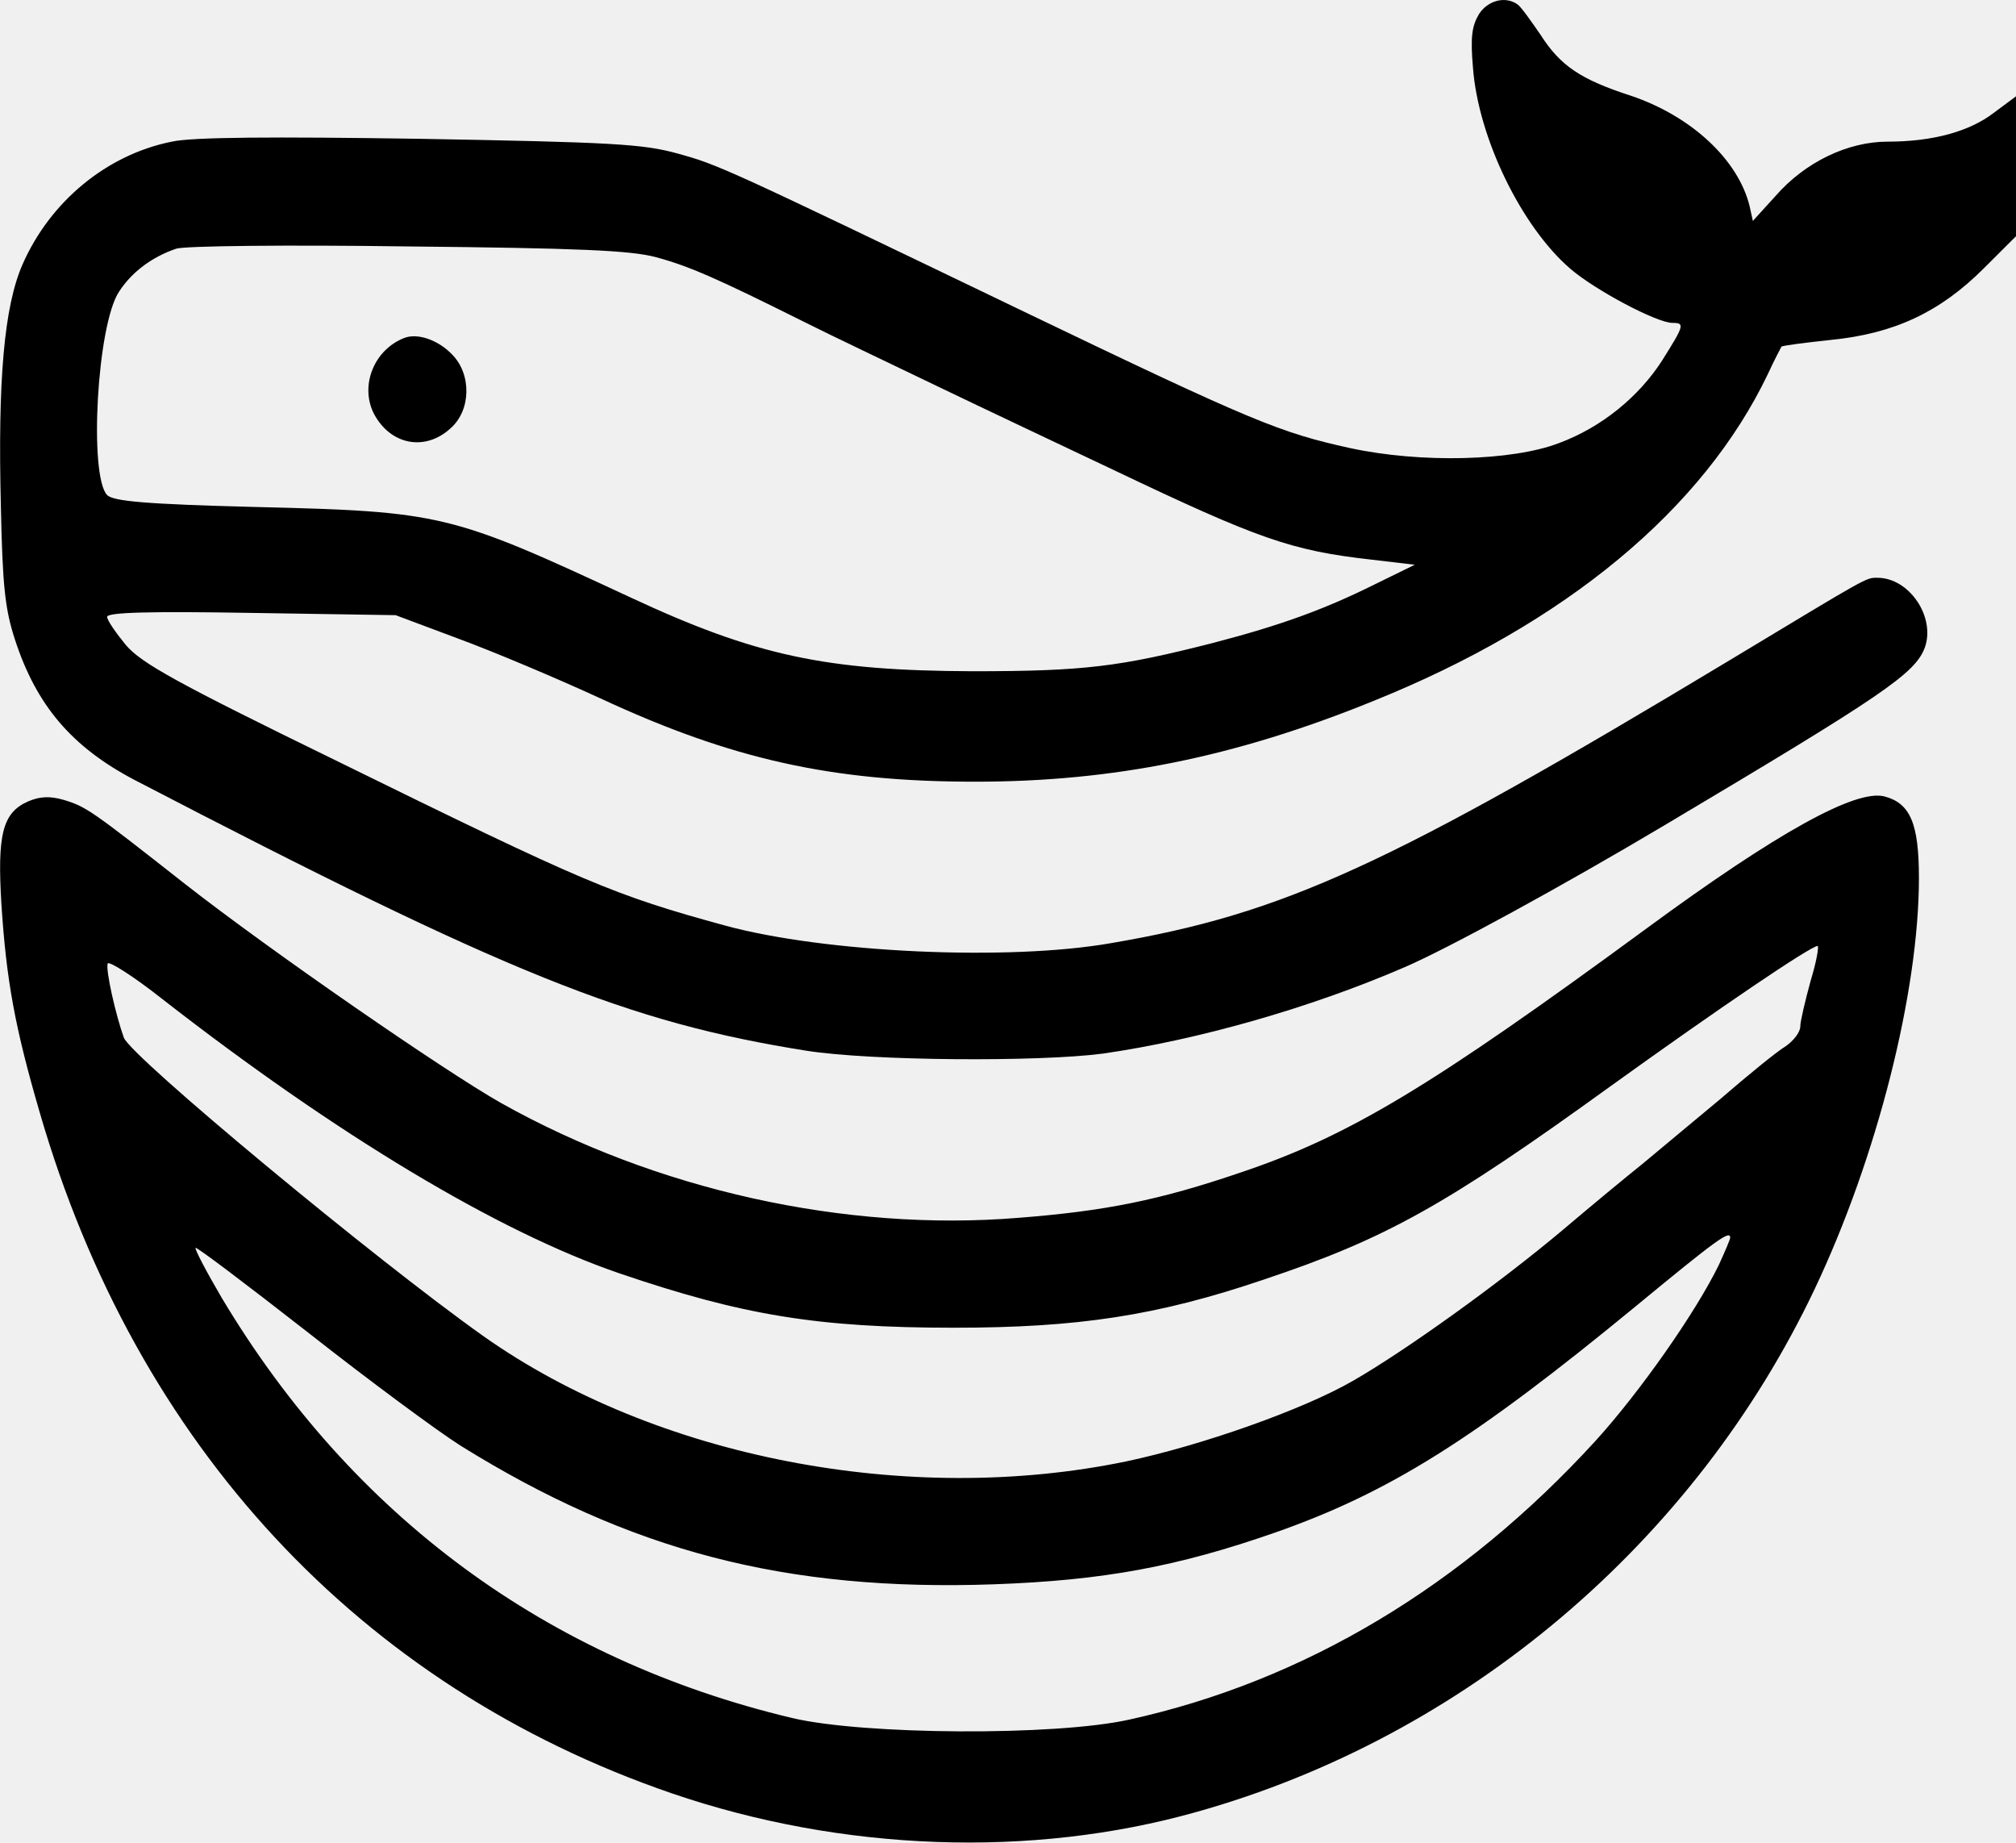
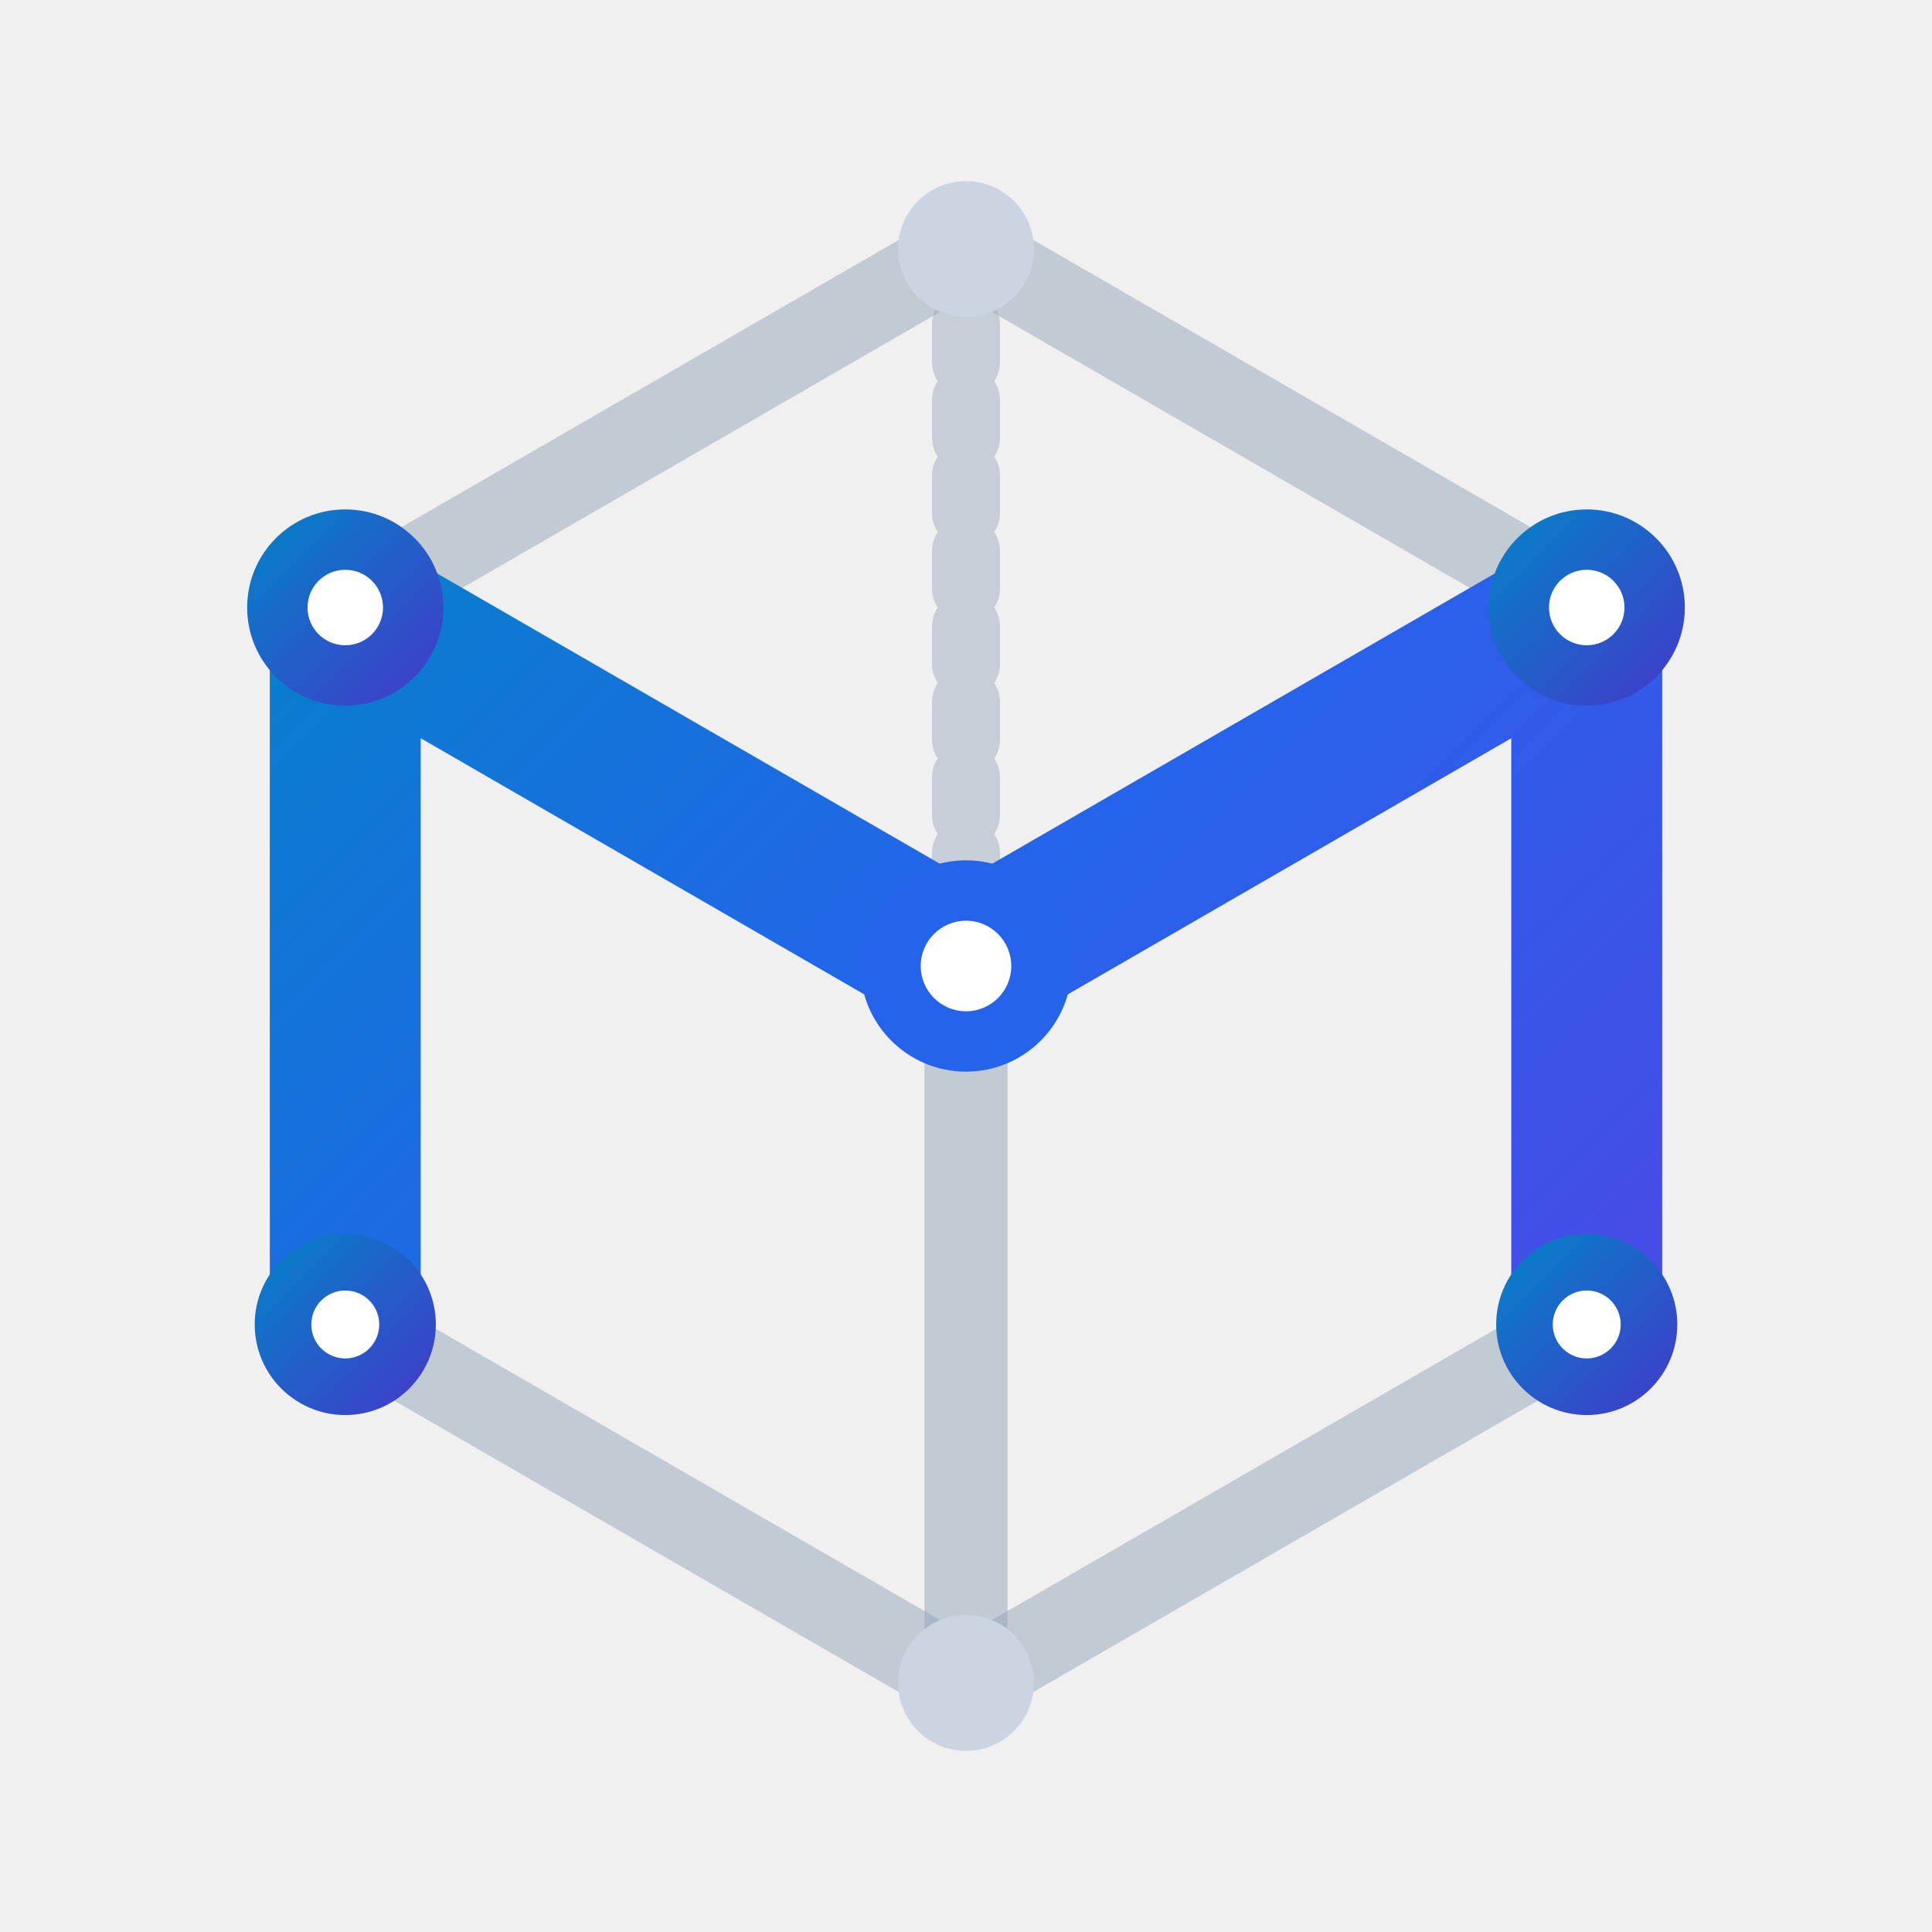
- <svg xmlns="http://www.w3.org/2000/svg" width="6323" height="5778" viewBox="0 0 6323 5778" fill="none">
-   <path fill="black" d="M4638.51 44.529C4616.52 81.829 4611.45 115.575 4619.9 213.263C4636.82 433.505 4772.12 710.584 4924.33 842.019C5002.12 909.512 5196.61 1012.53 5245.66 1012.53C5284.56 1012.53 5282.87 1019.63 5213.53 1129.75C5140.8 1243.43 5024.11 1339.34 4890.5 1389.07C4743.36 1445.91 4455.85 1453.01 4234.3 1405.06C4016.13 1357.1 3931.57 1323.35 3211.11 977.006C2265.71 522.312 2253.87 516.984 2125.34 481.461C2017.1 451.267 1917.32 445.938 1316.93 435.281C853.533 428.177 601.539 429.953 538.964 444.162C334.325 485.013 156.745 632.434 70.493 829.586C12.991 961.021 -7.304 1191.92 2.843 1589.78C7.917 1841.99 16.373 1911.26 46.815 2005.39C114.465 2213.2 226.086 2342.86 422.269 2445.88C1594.29 3055.1 1969.74 3206.07 2529.54 3294.88C2732.49 3326.85 3258.46 3330.4 3459.72 3303.76C3755.69 3261.13 4107.46 3161.66 4403.43 3033.78C4540.42 2975.17 4904.03 2776.24 5220.29 2587.97C5910.31 2177.68 6006.71 2111.96 6037.16 2030.26C6070.98 1934.35 5988.11 1811.79 5888.33 1811.79C5851.12 1811.79 5862.96 1806.47 5426.62 2069.34C4352.69 2715.85 4026.28 2865.05 3485.09 2957.41C3162.06 3014.24 2587.04 2987.6 2274.17 2902.35C1924.08 2806.44 1839.52 2770.91 1051.41 2383.71C552.493 2140.38 444.255 2079.99 395.209 2023.16C363.076 1984.08 336.016 1945.01 336.016 1934.35C336.016 1920.14 467.932 1916.59 787.575 1921.92L1240.82 1929.02L1435.32 2001.84C1541.86 2040.92 1744.81 2126.17 1883.49 2190.11C2296.15 2381.94 2610.72 2451.21 3058.9 2451.21C3490.16 2451.21 3872.38 2374.83 4305.33 2198.99C4910.8 1955.66 5342.06 1596.88 5545.01 1172.38C5565.3 1127.98 5585.6 1090.68 5587.29 1087.13C5590.67 1083.57 5660.01 1074.69 5742.88 1065.81C5940.76 1046.28 6084.51 978.782 6221.5 842.019L6322.97 740.779V520.536V302.071L6253.63 353.579C6177.53 412.192 6062.52 444.162 5920.46 444.162C5795.31 444.162 5661.7 508.104 5568.69 614.672L5497.65 692.823L5487.51 646.643C5451.99 500.999 5304.85 364.236 5115.44 300.294C4956.46 248.786 4893.88 206.159 4831.31 108.471C4800.87 64.067 4770.42 21.439 4760.28 14.335C4721.38 -14.083 4665.57 1.902 4638.51 44.529ZM2057.69 806.496C2162.55 834.914 2250.49 873.99 2517.7 1007.2C2605.65 1051.6 2796.76 1142.19 2940.51 1211.46C3084.27 1280.73 3332.88 1397.95 3490.16 1472.55C3948.49 1691.02 4049.96 1726.54 4301.95 1754.96L4437.25 1770.94L4310.41 1833.11C4153.12 1911.26 4016.13 1960.99 3804.73 2016.05C3512.15 2090.65 3402.22 2104.86 3050.44 2104.86C2590.43 2103.08 2370.57 2056.9 1974.82 1872.18C1413.33 1611.09 1386.27 1603.99 801.104 1589.78C457.784 1580.9 356.311 1572.01 336.016 1552.48C278.514 1492.09 303.882 1019.63 373.223 914.841C412.121 854.452 474.697 806.496 552.493 779.854C577.862 770.973 904.27 767.421 1278.03 772.749C1814.15 778.078 1978.2 785.182 2057.69 806.496Z" />
-   <path fill="black" d="M1266.2 1060.49C1173.18 1097.79 1129.21 1207.91 1171.49 1294.94C1222.22 1394.4 1332.15 1417.49 1413.33 1342.89C1477.6 1286.06 1479.29 1174.16 1418.41 1112C1374.44 1065.82 1308.48 1042.73 1266.2 1060.49Z" />
-   <path fill="black" d="M87.406 2513.37C7.918 2548.89 -8.994 2616.39 4.536 2836.63C19.757 3072.86 46.817 3222.05 124.613 3488.48C427.344 4532.85 1129.2 5287.71 2106.74 5623.4C2641.17 5806.35 3236.48 5827.66 3752.3 5682.01C4596.23 5445.79 5315 4836.57 5692.15 4040.86C5886.64 3630.57 6018.55 3111.93 6018.55 2753.15C6018.55 2582.64 5991.49 2518.7 5910.31 2497.39C5820.68 2474.3 5575.45 2609.28 5164.48 2911.23C4484.61 3410.32 4229.23 3563.07 3890.98 3676.75C3635.61 3763.78 3466.49 3797.52 3194.2 3818.84C2651.31 3863.24 2057.69 3731.81 1570.62 3458.28C1394.73 3358.82 846.769 2980.5 581.246 2772.69C285.28 2540.01 270.059 2529.36 199.028 2508.04C155.056 2495.61 124.613 2497.39 87.406 2513.37ZM5678.62 3076.41C5661.7 3138.57 5646.48 3202.52 5646.48 3218.5C5646.48 3236.26 5626.19 3262.9 5600.82 3280.67C5573.76 3296.65 5482.43 3371.25 5396.18 3445.85C5308.24 3518.67 5198.31 3611.03 5150.95 3650.1C5101.91 3689.18 4990.28 3781.54 4902.34 3856.14C4699.39 4026.65 4406.81 4236.23 4242.76 4330.37C4085.48 4420.95 3767.52 4532.85 3532.44 4582.58C2847.5 4724.67 2054.31 4570.15 1516.5 4190.05C1173.18 3946.72 412.123 3314.41 388.445 3254.02C363.077 3182.98 330.944 3042.66 337.708 3021.35C341.091 3012.47 417.196 3060.42 505.14 3129.69C1056.48 3559.52 1563.85 3863.24 1942.69 3992.9C2328.29 4124.34 2565.06 4163.41 2991.25 4163.41C3380.23 4163.41 3628.84 4126.11 3963.71 4012.44C4345.93 3884.56 4531.96 3781.54 5052.86 3405C5391.11 3161.66 5676.92 2968.06 5700.6 2966.29C5705.68 2966.29 5697.22 3016.02 5678.62 3076.41ZM5426.62 3881C5426.62 3886.33 5409.71 3925.41 5391.11 3966.26C5318.38 4115.45 5144.19 4364.11 5003.81 4518.64C4587.77 4973.33 4090.55 5271.73 3540.9 5392.5C3309.2 5444.01 2708.81 5440.46 2483.88 5387.17C1716.06 5204.23 1105.53 4754.87 696.249 4071.05C647.204 3987.57 609.997 3916.53 613.379 3912.97C616.762 3909.42 774.046 4028.42 965.155 4177.62C1154.57 4326.82 1371.05 4486.67 1443.77 4532.85C1974.82 4863.21 2463.59 4991.09 3118.09 4968C3461.41 4955.57 3691.42 4912.94 3997.53 4806.38C4357.76 4680.27 4623.29 4513.31 5130.66 4095.92C5382.65 3888.11 5426.62 3856.14 5426.62 3881Z" />
+ <svg xmlns="http://www.w3.org/2000/svg" width="512" height="512" viewBox="0 0 512 512" fill="none">
+   <defs>
+     <linearGradient id="meshLightGrad" x1="91.5" y1="90" x2="420.5" y2="420" gradientUnits="userSpaceOnUse">
+       <stop offset="0%" stop-color="#0284C7" />
+       <stop offset="50%" stop-color="#2563EB" />
+       <stop offset="100%" stop-color="#4F46E5" />
+     </linearGradient>
+     <linearGradient id="nodeLightGrad" x1="0" y1="0" x2="1" y2="1">
+       <stop offset="0%" stop-color="#0284C7" />
+       <stop offset="100%" stop-color="#4338CA" />
+     </linearGradient>
+   </defs>
+   <path d="M91.5 351 L256 446 L420.5 351" stroke="#94A3B8" stroke-width="22" stroke-linecap="round" stroke-linejoin="round" opacity="0.5" />
+   <path d="M256 256 L256 446" stroke="#94A3B8" stroke-width="22" stroke-linecap="round" stroke-linejoin="round" opacity="0.5" />
+   <path d="M91.5 161 L256 66 L420.5 161" stroke="#94A3B8" stroke-width="22" stroke-linecap="round" stroke-linejoin="round" opacity="0.5" />
+   <path d="M256 66 L256 256" stroke="#94A3B8" stroke-width="18" stroke-dasharray="10 10" stroke-linecap="round" opacity="0.45" />
+   <path d="M91.5 351 L91.5 161 L256 256 L420.5 161 L420.5 351" stroke="url(#meshLightGrad)" stroke-width="40" stroke-linecap="round" stroke-linejoin="round" />
+   <circle cx="256" cy="66" r="18" fill="#CBD5E1" />
+   <circle cx="256" cy="446" r="18" fill="#CBD5E1" />
+   <circle cx="91.5" cy="351" r="24" fill="url(#nodeLightGrad)" />
+   <circle cx="91.5" cy="161" r="26" fill="url(#nodeLightGrad)" />
+   <circle cx="256" cy="256" r="28" fill="#2563EB" />
+   <circle cx="420.5" cy="161" r="26" fill="url(#nodeLightGrad)" />
+   <circle cx="420.5" cy="351" r="24" fill="url(#nodeLightGrad)" />
+   <circle cx="256" cy="256" r="12" fill="#FFFFFF" />
+   <circle cx="91.5" cy="161" r="10" fill="#FFFFFF" />
+   <circle cx="420.5" cy="161" r="10" fill="#FFFFFF" />
+   <circle cx="91.5" cy="351" r="9" fill="#FFFFFF" />
+   <circle cx="420.5" cy="351" r="9" fill="#FFFFFF" />
</svg>
